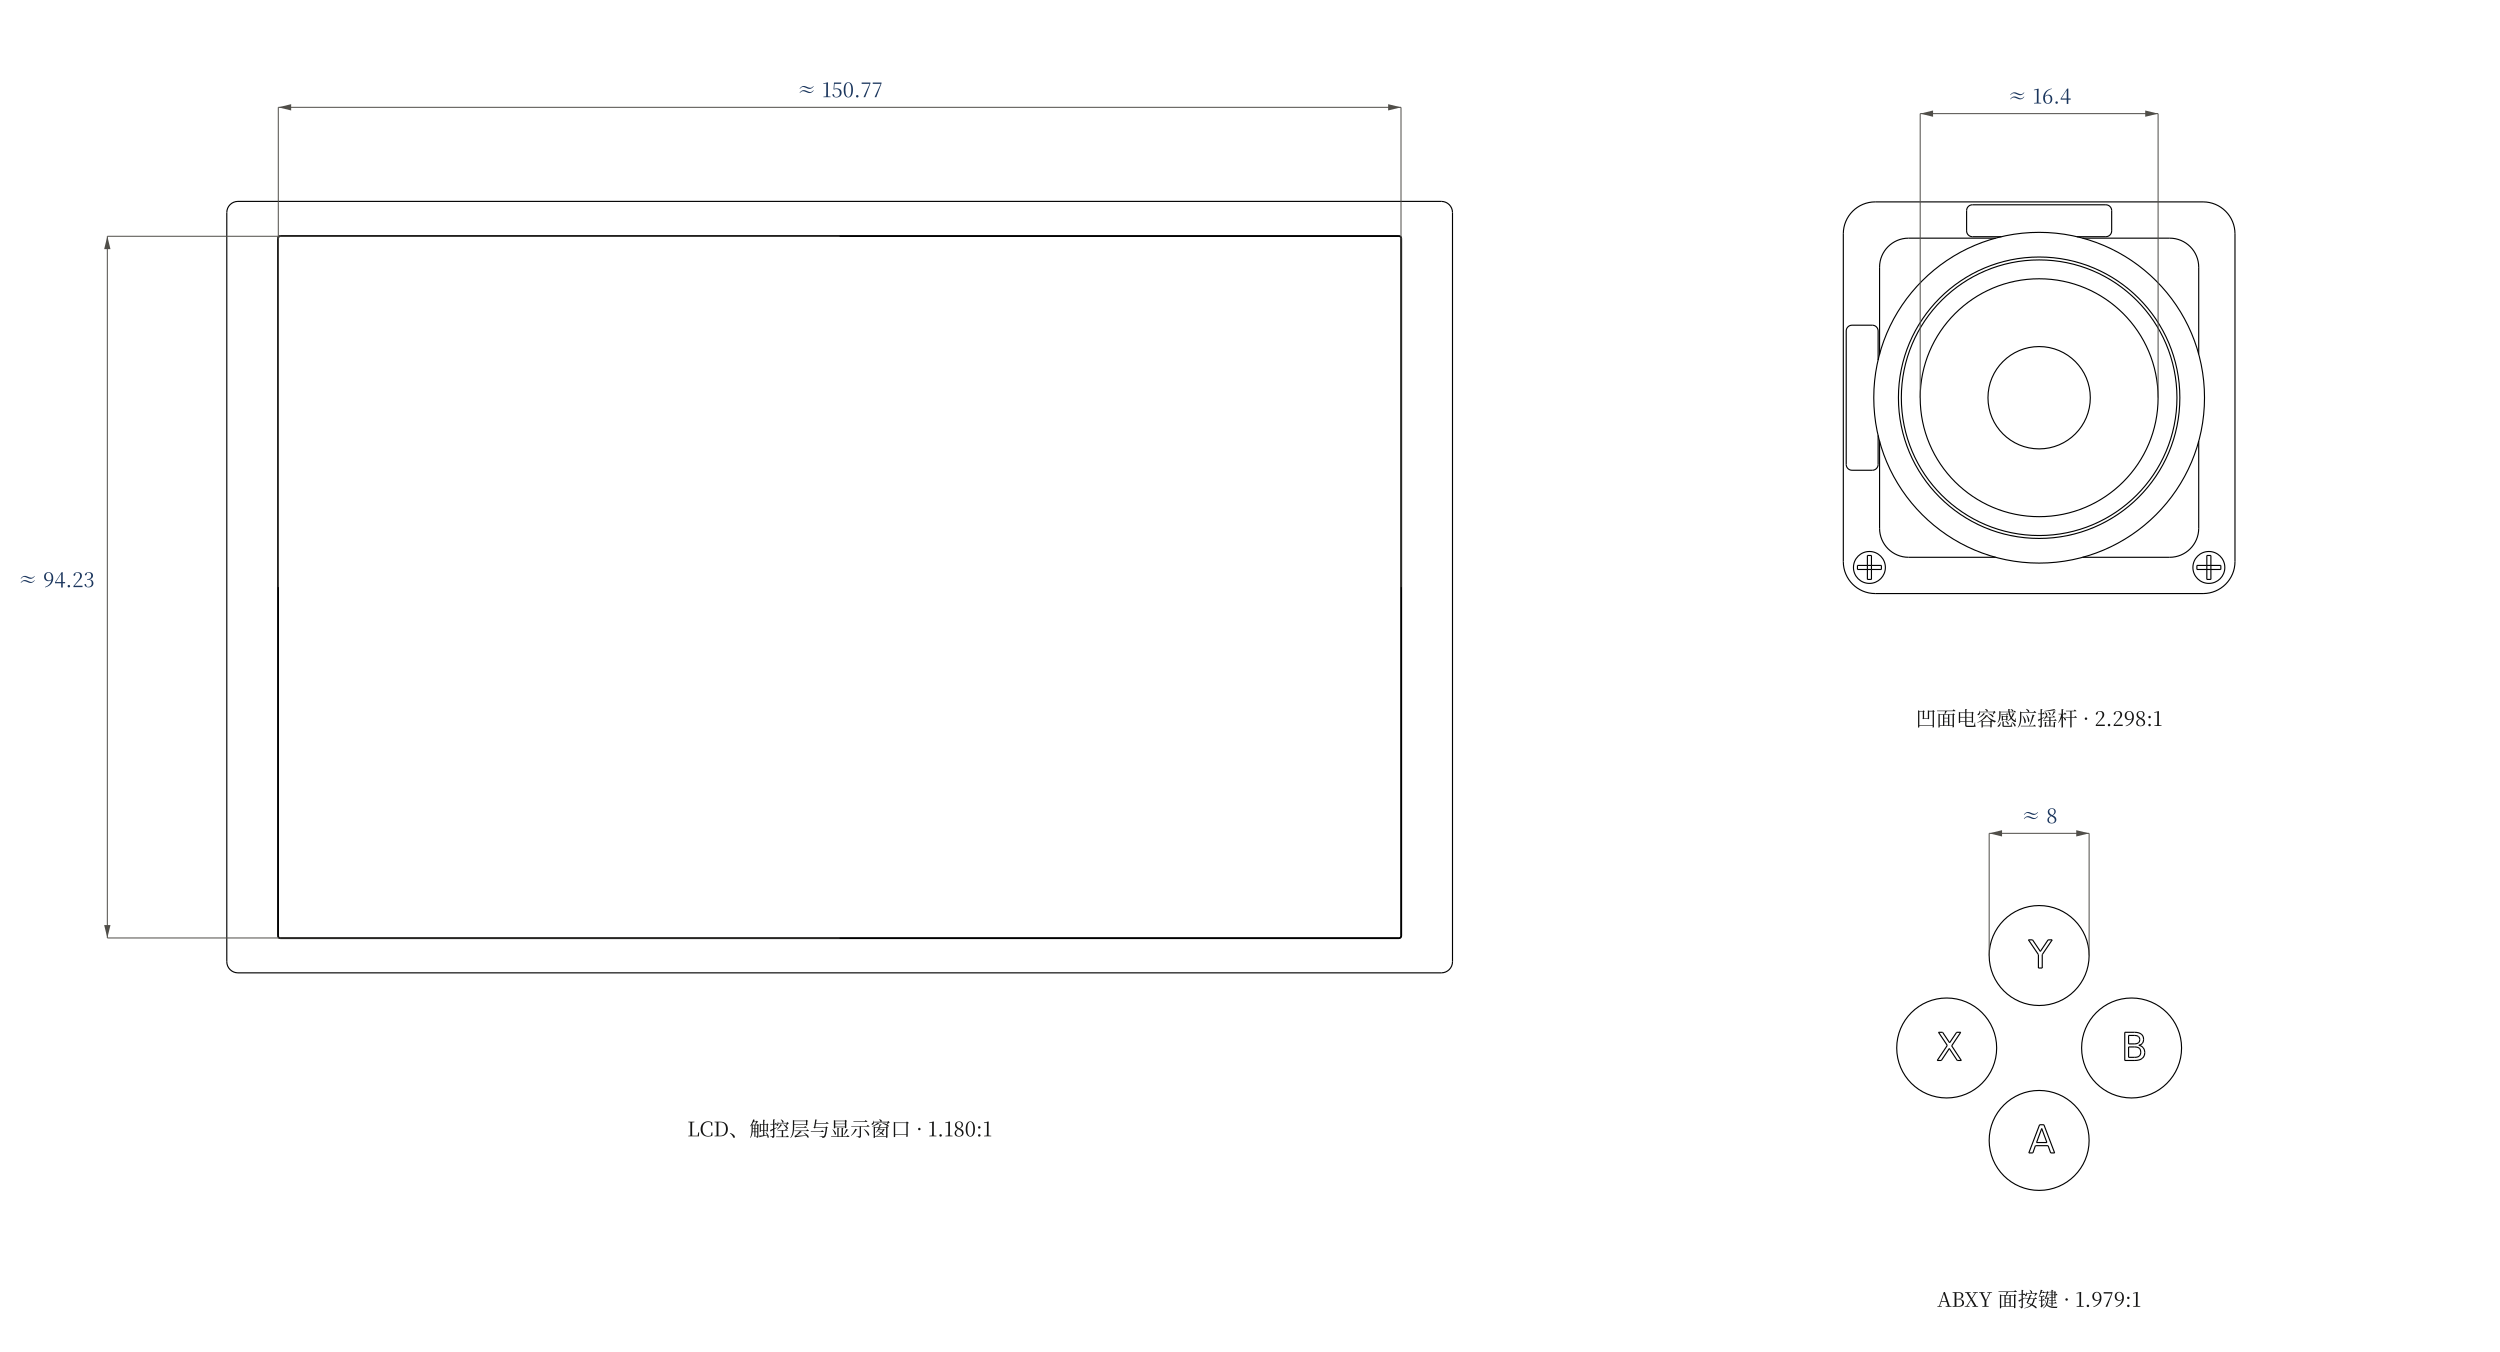
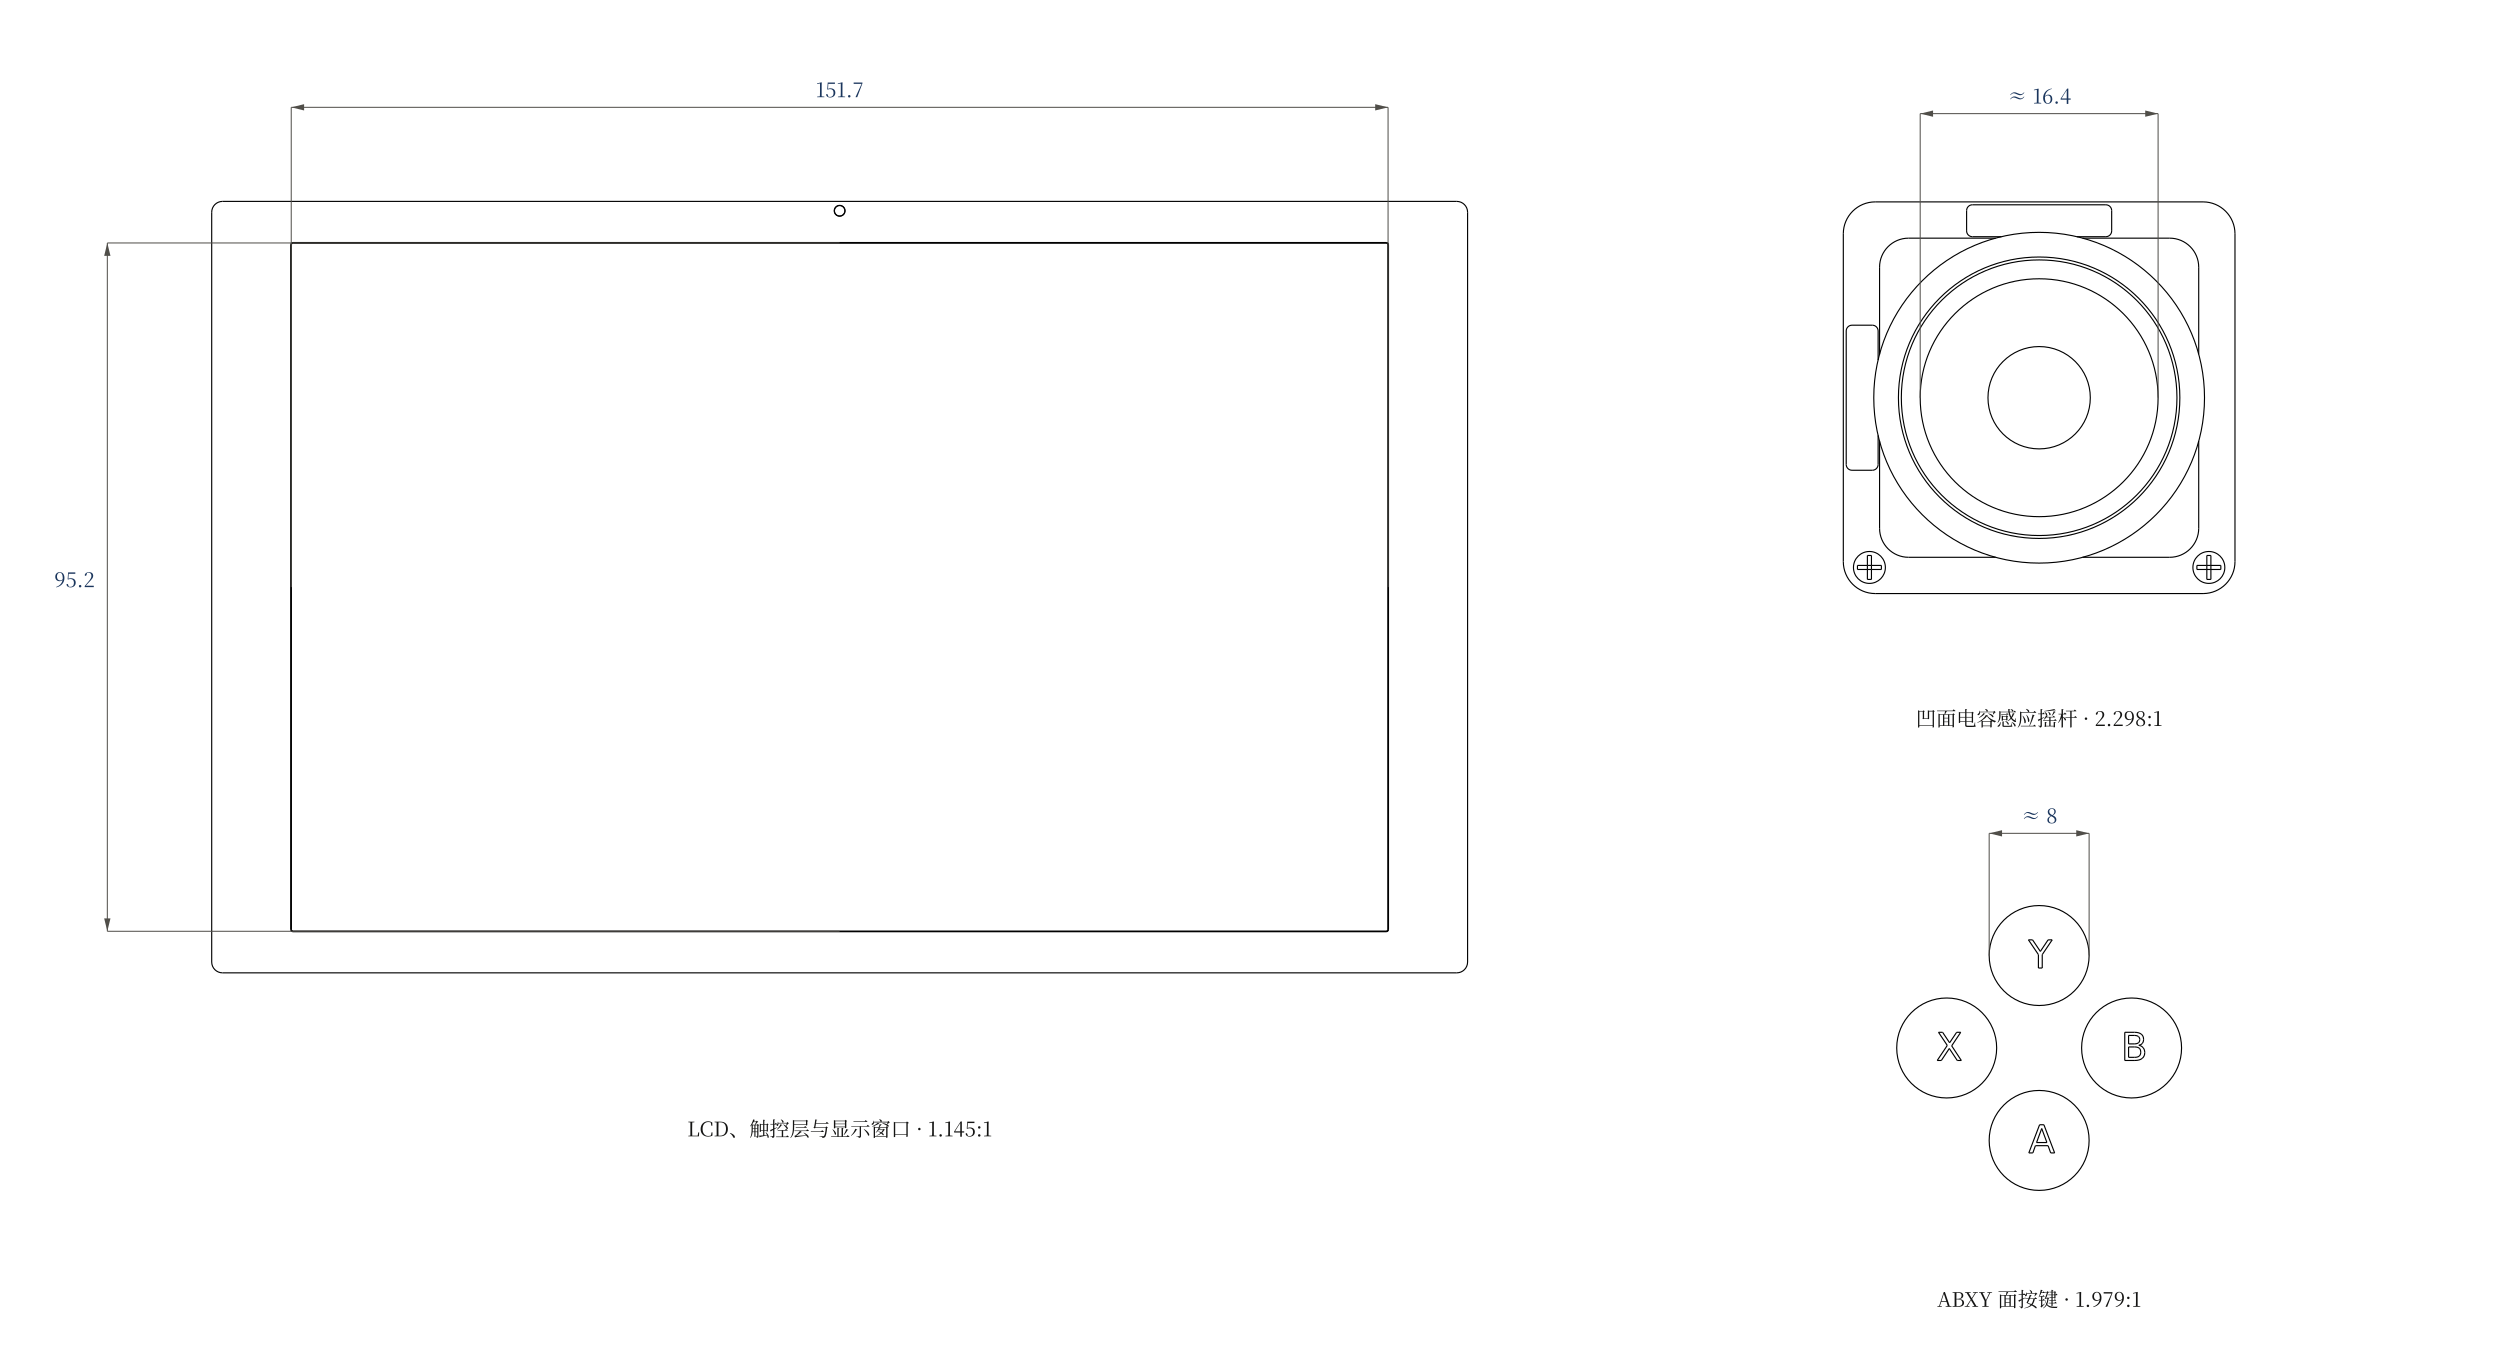
<svg xmlns="http://www.w3.org/2000/svg" width="396mm" height="214mm" viewBox="0 0 396 214">
  <style>text {font-family:TsangerJinKai02, Noto Serif CJK SC, serif;font-weight:400;}</style>
-   <g data-cad-view="LCDWindow" transform="translate(133.0,93.0) scale(1.179537)">
-     <g fill="none" stroke="rgb(0, 0, 0)" stroke-linecap="butt" stroke-linejoin="miter" stroke-width="0.153" transform="scale(1, -1)">
-       <path d=" M -82.3 -50.3 L -82.3 50.3 " />
-       <path d="M-82.3 -50.3 A1.5 1.5 0 0 1 -80.8 -51.8" />
-       <path d="M-82.3 50.3 A1.5 1.5 0 0 0 -80.8 51.8" />
-       <path d=" M -80.8 -51.8 L 80.8 -51.8 " />
-       <path d=" M -80.8 51.8 L 80.8 51.8 " />
-       <path d="M82.3 -50.3 A1.5 1.5 0 0 0 80.8 -51.8" />
-       <path d="M82.3 50.3 A1.5 1.5 0 0 1 80.8 51.8" />
-       <path d=" M 82.3 -50.3 L 82.3 50.3 " />
-       <path d="M-75.46 -46.84 A0.35 0.35 0 0 1 -75.11 -47.19" />
-       <path d=" M 75.11 -47.19 L -75.11 -47.19 " />
-       <path d="M75.11 -47.19 A0.35 0.35 0 0 1 75.46 -46.84" />
-       <path d=" M 75.46 -46.84 L 75.46 46.84 " />
-       <path d="M75.46 46.84 A0.35 0.35 0 0 1 75.11 47.19" />
-       <path d=" M 75.11 47.19 L -75.11 47.19 " />
-       <path d="M-75.11 47.19 A0.35 0.35 0 0 1 -75.46 46.84" />
-       <path d=" M -75.46 -46.84 L -75.46 46.84 " />
-       <path d=" M -75.385 -46.865 L -75.385 46.865 " />
-       <path d="M-75.385 -46.865 A0.25 0.25 0 0 1 -75.135 -47.115" />
-       <path d="M-75.385 46.865 A0.25 0.25 0 0 0 -75.135 47.115" />
-       <path d=" M -75.135 -47.115 L 75.135 -47.115 " />
-       <path d=" M -75.135 47.115 L 75.135 47.115 " />
-       <path d="M75.385 -46.865 A0.25 0.25 0 0 0 75.135 -47.115" />
-       <path d="M75.385 46.865 A0.25 0.25 0 0 1 75.135 47.115" />
-       <path d=" M 75.385 -46.865 L 75.385 46.865 " />
-       <path d=" M -75.385 -46.815 L -75.385 46.815 " />
-       <path d="M-75.385 -46.815 A0.3 0.3 0 0 1 -75.085 -47.115" />
-       <path d="M-75.385 46.815 A0.3 0.3 0 0 0 -75.085 47.115" />
-       <path d=" M -75.085 -47.115 L 75.085 -47.115 " />
-       <path d=" M -75.085 47.115 L 75.085 47.115 " />
-       <path d="M75.385 -46.815 A0.3 0.3 0 0 0 75.085 -47.115" />
-       <path d="M75.385 46.815 A0.3 0.3 0 0 1 75.085 47.115" />
-       <path d=" M 75.385 -46.815 L 75.385 46.815 " />
+   <g data-cad-view="LCDWindow" transform="translate(133.0,93.0) scale(1.145267)">
+     <g fill="none" stroke="rgb(0, 0, 0)" stroke-linecap="butt" stroke-linejoin="miter" stroke-width="0.157" transform="scale(1, -1)">
+       <path d=" M -86.85 -51.85 L -86.85 51.85 " />
+       <path d="M-86.85 -51.85 A1.5 1.5 0 0 1 -85.35 -53.35" />
+       <path d="M-86.85 51.85 A1.5 1.5 0 0 0 -85.35 53.35" />
+       <path d=" M -85.35 -53.35 L 85.35 -53.35 " />
+       <path d=" M -85.35 53.35 L 85.35 53.35 " />
+       <path d="M86.85 -51.85 A1.5 1.5 0 0 0 85.35 -53.35" />
+       <path d="M86.85 51.85 A1.5 1.5 0 0 1 85.35 53.35" />
+       <path d=" M 86.85 -51.85 L 86.85 51.85 " />
+       <path d="M-75.91 -47.36 A0.3 0.3 0 0 1 -75.61 -47.66" />
+       <path d=" M -75.91 -47.36 L -75.91 47.36 " />
+       <path d=" M 75.61 -47.66 L -75.61 -47.66 " />
+       <path d="M-75.61 47.66 A0.3 0.3 0 0 1 -75.91 47.36" />
+       <path d="M75.61 -47.66 A0.3 0.3 0 0 1 75.91 -47.36" />
+       <path d=" M 75.61 47.66 L -75.61 47.66 " />
+       <path d=" M 75.91 -47.36 L 75.91 47.36 " />
+       <path d="M75.91 47.36 A0.3 0.3 0 0 1 75.61 47.66" />
+       <circle cx="0" cy="52.05" r="0.75" />
+       <path d=" M -75.85 -47.35 L -75.85 47.35 " />
+       <path d="M-75.85 -47.35 A0.25 0.25 0 0 1 -75.6 -47.6" />
+       <path d="M-75.85 47.35 A0.25 0.25 0 0 0 -75.6 47.6" />
+       <path d=" M -75.6 -47.6 L 75.6 -47.6 " />
+       <path d=" M -75.6 47.6 L 75.6 47.6 " />
+       <path d="M75.85 -47.35 A0.25 0.25 0 0 0 75.6 -47.6" />
+       <path d="M75.85 47.35 A0.25 0.25 0 0 1 75.6 47.6" />
+       <path d=" M 75.85 -47.35 L 75.85 47.35 " />
+       <path d=" M -75.85 -47.3 L -75.85 47.3 " />
+       <path d="M-75.85 -47.3 A0.3 0.3 0 0 1 -75.55 -47.6" />
+       <path d="M-75.85 47.3 A0.3 0.3 0 0 0 -75.55 47.6" />
+       <path d=" M -75.55 -47.6 L 75.55 -47.6 " />
+       <path d=" M -75.55 47.6 L 75.55 47.6 " />
+       <path d="M75.85 -47.3 A0.3 0.3 0 0 0 75.55 -47.6" />
+       <path d="M75.85 47.3 A0.3 0.3 0 0 1 75.55 47.6" />
+       <path d=" M 75.85 -47.3 L 75.85 47.3 " />
+       <circle cx="0" cy="52.05" r="0.72" />
    </g>
  </g>
-   <path d="M 44.081 93 L 44.081 17" stroke="#504e49" stroke-width="0.16" fill="none" />
-   <path d="M 221.919 93 L 221.919 17" stroke="#504e49" stroke-width="0.16" fill="none" />
-   <path d="M 44.081 17 L 221.919 17" stroke="#504e49" stroke-width="0.16" fill="none" />
-   <polygon points="44.081,17 46.12,17.499 46.12,16.501" fill="#504e49" />
-   <polygon points="221.919,17 219.88,16.501 219.88,17.499" fill="#504e49" />
-   <text x="133" y="15.4" font-size="3.2" text-anchor="middle" fill="#1B365D">≈ 150.77</text>
-   <path d="M 133 148.574 L 17 148.574" stroke="#504e49" stroke-width="0.16" fill="none" />
-   <path d="M 133 37.426 L 17 37.426" stroke="#504e49" stroke-width="0.16" fill="none" />
-   <path d="M 17 148.574 L 17 37.426" stroke="#504e49" stroke-width="0.16" fill="none" />
-   <polygon points="17,37.426 16.501,39.466 17.499,39.466" fill="#504e49" />
-   <polygon points="17,148.574 17.499,146.534 16.501,146.534" fill="#504e49" />
-   <text x="15" y="93" font-size="3.2" text-anchor="end" fill="#1B365D">≈ 94.23</text>
-   <text x="133" y="180" font-size="3.2" text-anchor="middle" fill="#141413">LCD、触控层与显示窗口 · 1.180:1</text>
+   <path d="M 46.131 93 L 46.131 17" stroke="#504e49" stroke-width="0.16" fill="none" />
+   <path d="M 219.869 93 L 219.869 17" stroke="#504e49" stroke-width="0.16" fill="none" />
+   <path d="M 46.131 17 L 219.869 17" stroke="#504e49" stroke-width="0.16" fill="none" />
+   <polygon points="46.132,17 48.171,17.499 48.171,16.501" fill="#504e49" />
+   <polygon points="219.869,17 217.829,16.501 217.829,17.499" fill="#504e49" />
+   <text x="133" y="15.4" font-size="3.2" text-anchor="middle" fill="#1B365D">151.7</text>
+   <path d="M 133 147.515 L 17 147.515" stroke="#504e49" stroke-width="0.16" fill="none" />
+   <path d="M 133 38.485 L 17 38.485" stroke="#504e49" stroke-width="0.16" fill="none" />
+   <path d="M 17 147.515 L 17 38.485" stroke="#504e49" stroke-width="0.16" fill="none" />
+   <polygon points="17,38.485 16.501,40.525 17.499,40.525" fill="#504e49" />
+   <polygon points="17,147.515 17.499,145.475 16.501,145.475" fill="#504e49" />
+   <text x="15" y="93" font-size="3.2" text-anchor="end" fill="#1B365D">95.2</text>
+   <text x="133" y="180" font-size="3.2" text-anchor="middle" fill="#141413">LCD、触控层与显示窗口 · 1.145:1</text>
  <g data-cad-view="StickDetail" transform="translate(323.0,63.0) scale(2.297778)">
    <g fill="none" stroke="rgb(0, 0, 0)" stroke-linecap="butt" stroke-linejoin="miter" stroke-width="0.078" transform="scale(1, -1)">
      <circle cx="0" cy="0" r="11.4" />
      <circle cx="0" cy="0" r="9.7" />
      <circle cx="0" cy="0" r="8.2" />
      <circle cx="0" cy="0" r="3.527" />
      <circle cx="0" cy="0" r="9.5" />
      <path d=" M -13.5 -11.3 L -13.5 11.3 " />
      <path d="M-13.5 -11.3 A2.2 2.2 0 0 1 -11.3 -13.5" />
      <path d="M-13.5 11.3 A2.2 2.2 0 0 0 -11.3 13.5" />
      <path d=" M -11.3 -13.5 L 11.3 -13.5 " />
      <path d=" M -11.3 13.5 L 11.3 13.5 " />
      <path d="M13.5 -11.3 A2.2 2.2 0 0 0 11.3 -13.5" />
      <path d="M13.5 11.3 A2.2 2.2 0 0 1 11.3 13.5" />
      <path d=" M 13.5 -11.3 L 13.5 11.3 " />
      <path d=" M -11 -9 L -11 -2.993 " />
      <path d=" M -11 2.993 L -11 9 " />
      <path d="M-11 -9 A2 2 0 0 1 -9 -11" />
      <path d="M-11 9 A2 2 0 0 0 -9 11" />
      <path d=" M -9 -11 L -2.993 -11 " />
      <path d=" M 2.993 -11 L 9 -11 " />
      <path d=" M -9 11 L -2.993 11 " />
      <path d=" M 2.993 11 L 9 11 " />
      <path d="M11 -9 A2 2 0 0 0 9 -11" />
      <path d="M11 9 A2 2 0 0 1 9 11" />
      <path d=" M 11 -9 L 11 -2.993 " />
      <path d=" M 11 2.993 L 11 9 " />
      <path d=" M -13.3 -4.6 L -13.3 4.6 " />
      <path d="M-13.3 -4.6 A0.4 0.4 0 0 1 -12.9 -5" />
      <path d="M-13.3 4.6 A0.4 0.4 0 0 0 -12.9 5" />
      <path d=" M -12.9 -5 L -11.5 -5 " />
      <path d=" M -12.9 5 L -11.5 5 " />
      <path d="M-11.1 -4.6 A0.4 0.4 0 0 0 -11.5 -5" />
      <path d="M-11.1 4.6 A0.4 0.4 0 0 1 -11.5 5" />
      <path d=" M -11.1 -4.6 L -11.1 -2.598 " />
      <path d=" M -11.1 2.598 L -11.1 4.6 " />
      <path d=" M -5 11.5 L -5 12.9 " />
      <path d="M-5 11.5 A0.4 0.4 0 0 1 -4.6 11.1" />
      <path d="M-5 12.9 A0.4 0.4 0 0 0 -4.6 13.3" />
      <path d=" M -4.6 11.1 L -2.598 11.1 " />
      <path d=" M 2.598 11.1 L 4.6 11.1 " />
      <path d=" M -4.6 13.3 L 4.6 13.3 " />
      <path d="M5 11.5 A0.4 0.4 0 0 0 4.6 11.1" />
      <path d="M5 12.9 A0.4 0.4 0 0 1 4.6 13.3" />
      <path d=" M 5 11.5 L 5 12.9 " />
      <circle cx="-11.7" cy="-11.7" r="1.1" />
      <path d=" M -11.84 -12.525 L -11.56 -12.525 " />
      <path d=" M -11.84 -12.525 L -11.84 -11.84 " />
      <path d=" M -12.525 -11.84 L -11.84 -11.84 " />
      <path d=" M -12.525 -11.84 L -12.525 -11.56 " />
      <path d=" M -12.525 -11.56 L -11.84 -11.56 " />
      <path d=" M -11.84 -11.56 L -11.84 -10.875 " />
      <path d=" M -11.84 -10.875 L -11.56 -10.875 " />
      <path d=" M -11.56 -11.56 L -11.56 -10.875 " />
      <path d=" M -11.56 -11.56 L -10.875 -11.56 " />
      <path d=" M -10.875 -11.84 L -10.875 -11.56 " />
      <path d=" M -11.56 -11.84 L -10.875 -11.84 " />
      <path d=" M -11.56 -12.525 L -11.56 -11.84 " />
      <path d=" M -11.56 -11.84 L -11.84 -11.84 " />
      <path d=" M -11.84 -11.84 L -11.84 -11.56 " />
      <path d=" M -11.56 -11.56 L -11.84 -11.56 " />
      <path d=" M -11.56 -11.84 L -11.56 -11.56 " />
      <circle cx="11.7" cy="-11.7" r="1.1" />
      <path d=" M 11.56 -12.525 L 11.84 -12.525 " />
      <path d=" M 11.56 -12.525 L 11.56 -11.84 " />
      <path d=" M 10.875 -11.84 L 11.56 -11.84 " />
      <path d=" M 10.875 -11.84 L 10.875 -11.56 " />
      <path d=" M 10.875 -11.56 L 11.56 -11.56 " />
      <path d=" M 11.56 -11.56 L 11.56 -10.875 " />
      <path d=" M 11.56 -10.875 L 11.84 -10.875 " />
      <path d=" M 11.84 -11.56 L 11.84 -10.875 " />
      <path d=" M 11.84 -11.56 L 12.525 -11.56 " />
      <path d=" M 12.525 -11.84 L 12.525 -11.56 " />
      <path d=" M 11.84 -11.84 L 12.525 -11.84 " />
      <path d=" M 11.84 -12.525 L 11.84 -11.84 " />
      <path d=" M 11.84 -11.84 L 11.56 -11.84 " />
      <path d=" M 11.56 -11.84 L 11.56 -11.56 " />
      <path d=" M 11.84 -11.56 L 11.56 -11.56 " />
      <path d=" M 11.84 -11.84 L 11.84 -11.56 " />
    </g>
  </g>
  <path d="M 304.158 63 L 304.158 18" stroke="#504e49" stroke-width="0.16" fill="none" />
  <path d="M 341.842 63 L 341.842 18" stroke="#504e49" stroke-width="0.16" fill="none" />
  <path d="M 304.158 18 L 341.842 18" stroke="#504e49" stroke-width="0.16" fill="none" />
  <polygon points="304.158,18 306.198,18.499 306.198,17.501" fill="#504e49" />
  <polygon points="341.842,18 339.802,17.501 339.802,18.499" fill="#504e49" />
  <text x="323" y="16.4" font-size="3.2" text-anchor="middle" fill="#1B365D">≈ 16.4</text>
  <text x="323" y="115" font-size="3.2" text-anchor="middle" fill="#141413">凹面电容感应摇杆 · 2.298:1</text>
  <g data-cad-view="FaceButtons" transform="translate(323.0,166.0) scale(1.978947)">
    <g fill="none" stroke="rgb(0, 0, 0)" stroke-linecap="butt" stroke-linejoin="miter" stroke-width="0.091" transform="scale(1, -1)">
      <circle cx="5e-08" cy="7.4" r="4" />
      <path d=" M -0.856 8.655 L -0.528 8.655 " />
      <path d=" M -0.528 8.655 L 0.097 7.728 " />
      <path d=" M 0.097 7.728 L 0.717 8.655 " />
      <path d=" M 0.717 8.655 L 1.045 8.655 " />
      <path d=" M 1.045 8.655 L 0.248 7.474 " />
      <path d=" M 0.248 7.474 L 0.248 6.4 " />
      <path d=" M 0.248 6.4 L -0.059 6.4 " />
      <path d=" M -0.059 6.4 L -0.059 7.474 " />
      <path d=" M -0.059 7.474 L -0.856 8.655 " />
      <circle cx="7.4" cy="0" r="4" />
      <path d=" M 6.854 1.255 L 7.633 1.255 " />
      <path d="M7.633, 1.255 Q7.982, 1.255 8.17, 1.111 " />
      <path d="M8.17, 1.111 Q8.359, 0.966 8.359, 0.7 " />
      <path d="M8.359, 0.7 Q8.359, 0.494 8.262, 0.372 " />
      <path d="M8.262, 0.372 Q8.166, 0.25 7.979, 0.22 " />
      <path d="M7.979, 0.22 Q8.204, 0.171 8.328, 0.017 " />
      <path d="M8.328, 0.017 Q8.453, -0.136 8.453, -0.367 " />
      <path d="M8.453, -0.367 Q8.453, -0.67 8.247, -0.835 " />
      <path d="M8.247, -0.835 Q8.042, -1 7.663, -1 " />
      <path d=" M 7.663 -1 L 6.854 -1 " />
      <path d=" M 6.854 -1 L 6.854 1.255 " />
      <path d=" M 7.159 0.082 L 7.159 -0.749 " />
      <path d=" M 7.159 -0.749 L 7.648 -0.749 " />
      <path d="M7.648, -0.749 Q7.894, -0.749 8.012, -0.646 " />
      <path d="M8.012, -0.646 Q8.131, -0.544 8.131, -0.332 " />
      <path d="M8.131, -0.332 Q8.131, -0.12 8.012, -0.019 " />
      <path d="M8.012, -0.019 Q7.894, 0.082 7.648, 0.082 " />
      <path d=" M 7.648 0.082 L 7.159 0.082 " />
      <path d=" M 7.159 1.004 L 7.159 0.327 " />
      <path d=" M 7.159 0.327 L 7.61 0.327 " />
      <path d="M7.61, 0.327 Q7.834, 0.327 7.943, 0.411 " />
      <path d="M7.943, 0.411 Q8.053, 0.494 8.053, 0.666 " />
      <path d="M8.053, 0.666 Q8.053, 0.835 7.943, 0.919 " />
      <path d="M7.943, 0.919 Q7.834, 1.004 7.61, 1.004 " />
      <path d=" M 7.61 1.004 L 7.159 1.004 " />
      <circle cx="5e-08" cy="-7.4" r="4" />
      <path d=" M 0.035 -6.145 L 0.381 -6.145 " />
      <path d=" M 0.381 -6.145 L 1.24 -8.4 " />
      <path d=" M 1.24 -8.4 L 0.923 -8.4 " />
      <path d=" M 0.923 -8.4 L 0.717 -7.82 " />
      <path d=" M 0.717 -7.82 L -0.299 -7.82 " />
      <path d=" M -0.299 -7.82 L -0.504 -8.4 " />
      <path d=" M -0.504 -8.4 L -0.826 -8.4 " />
      <path d=" M -0.826 -8.4 L 0.035 -6.145 " />
      <path d=" M 0.207 -6.446 L -0.207 -7.569 " />
      <path d=" M -0.207 -7.569 L 0.622 -7.569 " />
      <path d=" M 0.622 -7.569 L 0.207 -6.446 " />
      <circle cx="-7.4" cy="0" r="4" />
      <path d=" M -8.055 1.255 L -7.728 1.255 " />
      <path d=" M -7.728 1.255 L -7.167 0.417 " />
      <path d=" M -7.167 0.417 L -6.604 1.255 " />
      <path d=" M -6.604 1.255 L -6.276 1.255 " />
      <path d=" M -6.276 1.255 L -7.001 0.172 " />
      <path d=" M -7.001 0.172 L -6.228 -1 " />
      <path d=" M -6.228 -1 L -6.556 -1 " />
      <path d=" M -6.556 -1 L -7.19 -0.041 " />
      <path d=" M -7.19 -0.041 L -7.829 -1 " />
      <path d=" M -7.829 -1 L -8.158 -1 " />
      <path d=" M -8.158 -1 L -7.353 0.204 " />
      <path d=" M -7.353 0.204 L -8.055 1.255 " />
    </g>
  </g>
  <path d="M 315.084 151.356 L 315.084 132" stroke="#504e49" stroke-width="0.16" fill="none" />
  <path d="M 330.916 151.356 L 330.916 132" stroke="#504e49" stroke-width="0.16" fill="none" />
  <path d="M 315.084 132 L 330.916 132" stroke="#504e49" stroke-width="0.16" fill="none" />
  <polygon points="315.084,132 317.124,132.499 317.124,131.501" fill="#504e49" />
  <polygon points="330.916,132 328.876,131.501 328.876,132.499" fill="#504e49" />
  <text x="323" y="130.4" font-size="3.2" text-anchor="middle" fill="#1B365D">≈ 8</text>
  <text x="323" y="207" font-size="3.2" text-anchor="middle" fill="#141413">ABXY 面按键 · 1.979:1</text>
</svg>
